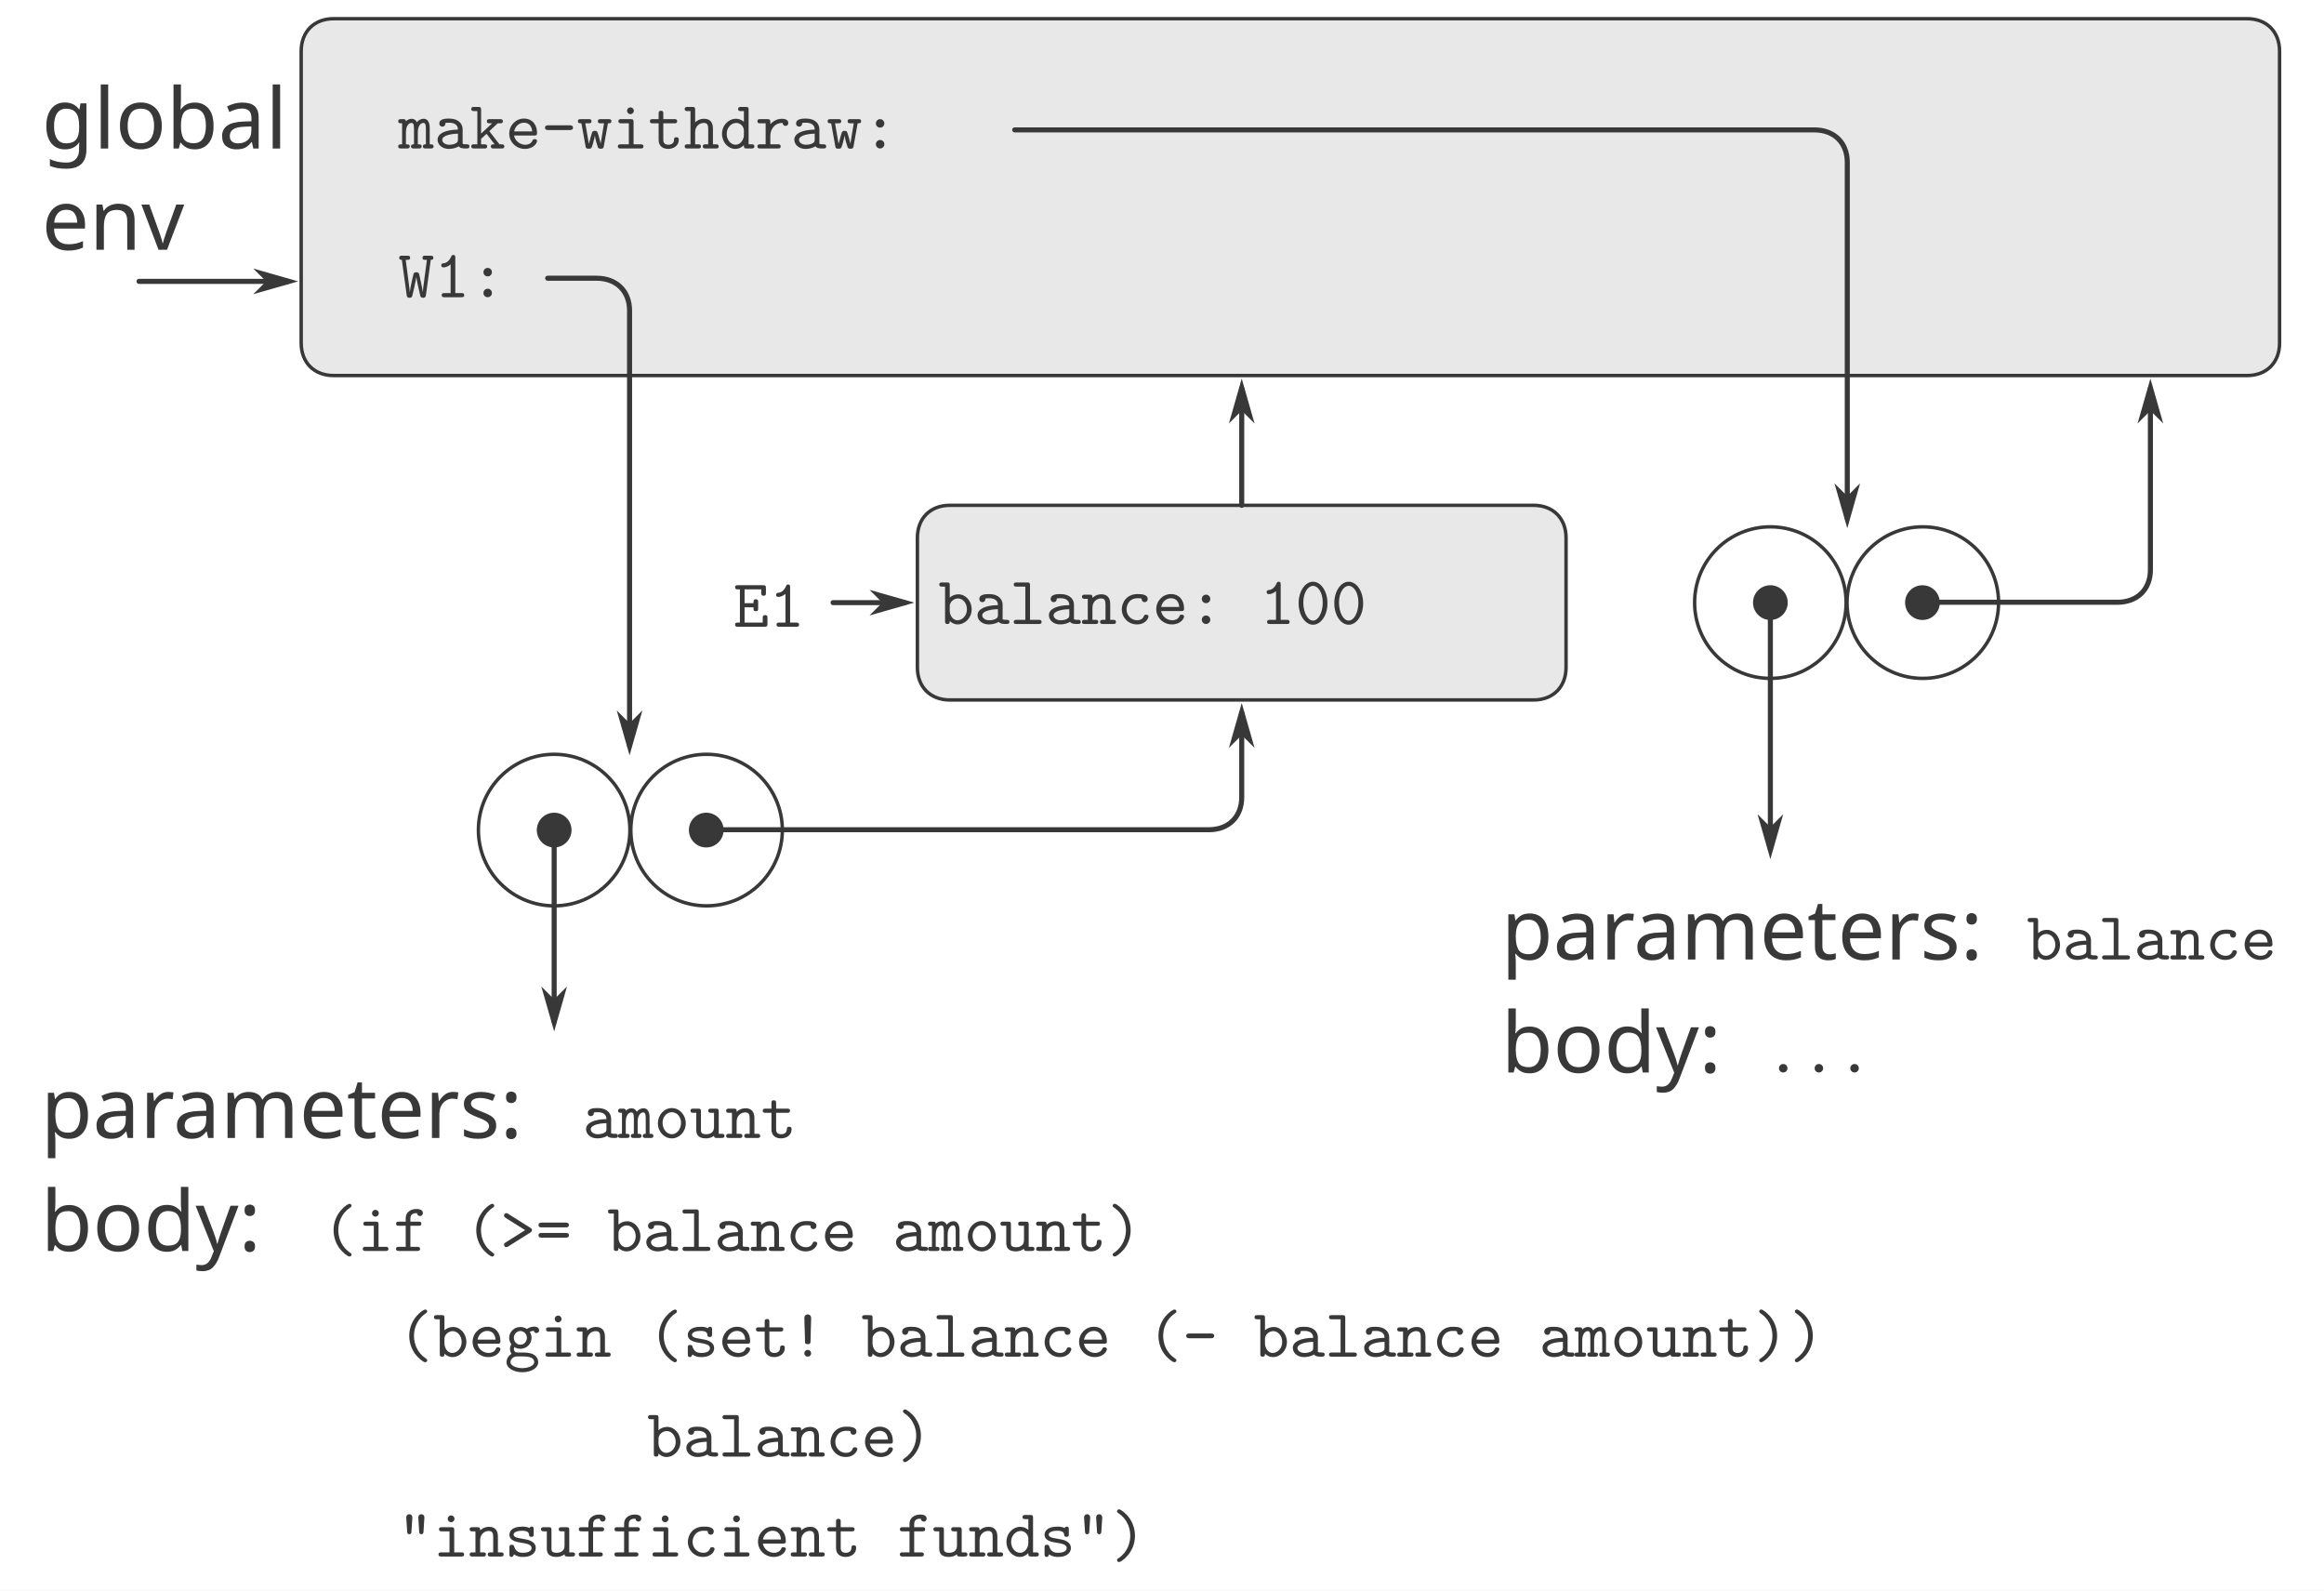
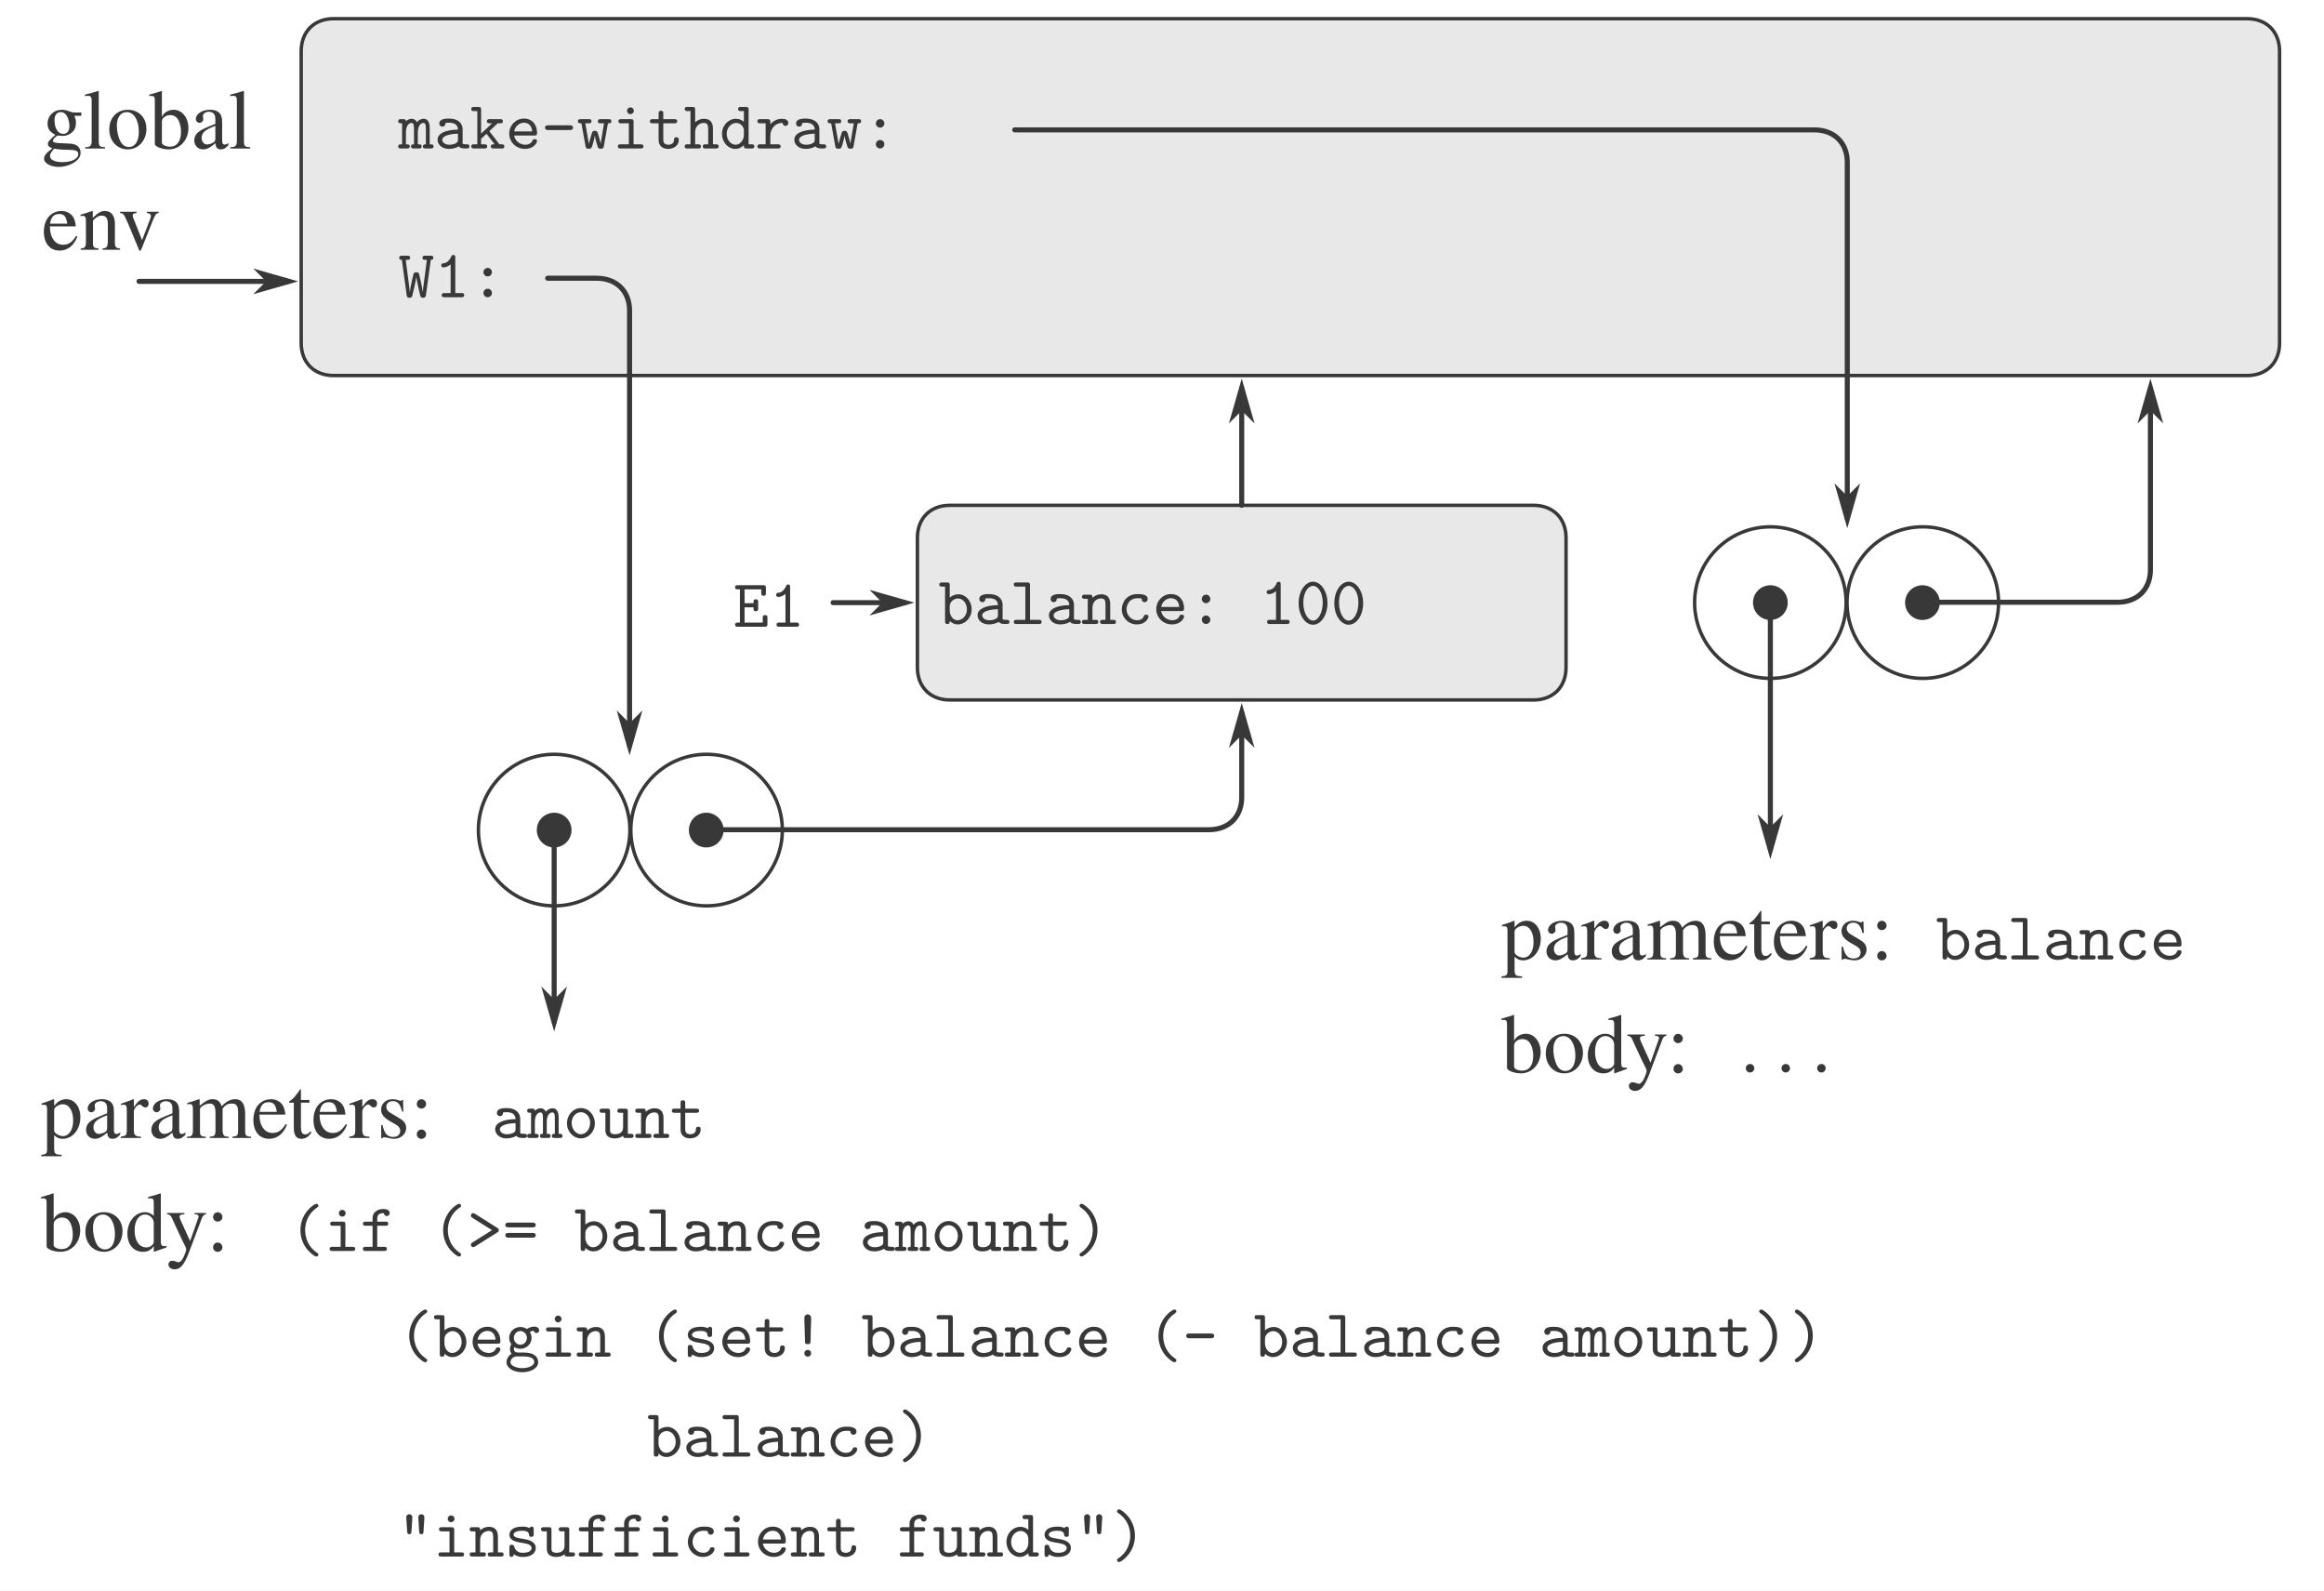
<svg xmlns="http://www.w3.org/2000/svg" preserveAspectRatio="xMinYMin meet" viewBox="0 0 684 468" id="svg4152" style="display:inline" version="1.1">
  <defs id="defs4154">
    <marker refX="0" refY="0" orient="auto" id="Arrow1Mend-6" style="overflow:visible">
      <path d="M 0,0 5,-5 -12.5,0 5,5 0,0 z" transform="matrix(-0.4,0,0,-0.4,-4,0)" id="path3809-6-2" style="fill:#383838;fill-rule:evenodd;stroke:#383838;stroke-width:1pt;marker-start:none" />
    </marker>
    <marker refX="0" refY="0" orient="auto" id="marker5058" style="overflow:visible">
      <path d="M 0,0 5,-5 -12.5,0 5,5 0,0 z" transform="matrix(-0.4,0,0,-0.4,-4,0)" id="path5060" style="fill:#383838;fill-rule:evenodd;stroke:#383838;stroke-width:1pt;marker-start:none" />
    </marker>
    <marker refX="0" refY="0" orient="auto" id="marker5062" style="overflow:visible">
      <path d="M 0,0 5,-5 -12.5,0 5,5 0,0 z" transform="matrix(-0.4,0,0,-0.4,-4,0)" id="path5064" style="fill:#383838;fill-rule:evenodd;stroke:#383838;stroke-width:1pt;marker-start:none" />
    </marker>
    <marker refX="0" refY="0" orient="auto" id="marker5066" style="overflow:visible">
      <path d="M 0,0 5,-5 -12.5,0 5,5 0,0 z" transform="matrix(-0.4,0,0,-0.4,-4,0)" id="path5068" style="fill:#383838;fill-rule:evenodd;stroke:#383838;stroke-width:1pt;marker-start:none" />
    </marker>
    <marker refX="0" refY="0" orient="auto" id="Arrow1Mend" style="overflow:visible">
      <path d="M 0,0 5,-5 -12.5,0 5,5 0,0 z" transform="matrix(-0.4,0,0,-0.4,-4,0)" id="path3809" style="fill:#383838;fill-rule:evenodd;stroke:#383838;stroke-width:1pt;marker-start:none" />
    </marker>
    <marker refX="0" refY="0" orient="auto" id="marker5072" style="overflow:visible">
      <path d="M 0,0 5,-5 -12.5,0 5,5 0,0 z" transform="matrix(-0.4,0,0,-0.4,-4,0)" id="path5074" style="fill:#383838;fill-rule:evenodd;stroke:#383838;stroke-width:1pt;marker-start:none" />
    </marker>
    <marker refX="0" refY="0" orient="auto" id="Arrow1Mend-3" style="overflow:visible">
      <path d="M 0,0 5,-5 -12.5,0 5,5 0,0 z" transform="matrix(-0.4,0,0,-0.4,-4,0)" id="path3809-6" style="fill:#383838;fill-rule:evenodd;stroke:#383838;stroke-width:1pt;marker-start:none" />
    </marker>
    <marker refX="0" refY="0" orient="auto" id="Arrow1Mend-6-4" style="overflow:visible">
      <path d="M 0,0 5,-5 -12.5,0 5,5 0,0 z" transform="matrix(-0.4,0,0,-0.4,-4,0)" id="path3809-6-2-9" style="fill:#383838;fill-rule:evenodd;stroke:#383838;stroke-width:1pt;marker-start:none" />
    </marker>
    <marker refX="0" refY="0" orient="auto" id="Arrow1Mend-4" style="overflow:visible">
      <path d="M 0,0 5,-5 -12.5,0 5,5 0,0 z" transform="matrix(-0.4,0,0,-0.4,-4,0)" id="path3809-68" style="fill:#383838;fill-rule:evenodd;stroke:#383838;stroke-width:1pt;marker-start:none" />
    </marker>
  </defs>
  <rect width="100%" height="100%" fill="white" />
  <g transform="translate(-47.85207,-49.375)" id="layer2" style="display:inline">
    <path d="m 146.044,54.875 563.183,0 c 5.727,0 9.545,3.818 9.545,9.545 l 0,85.909 c 0,5.727 -3.818,9.545 -9.545,9.545 l -563.183,0 c -5.727,0 -9.545,-3.818 -9.545,-9.545 l 0,-85.909 c 0,-5.727 3.818,-9.545 9.545,-9.545 z" id="rect5327" style="fill:#e8e8e8;fill-opacity:1;stroke:#383838;stroke-width:1.015;stroke-linecap:round;stroke-linejoin:round;stroke-miterlimit:4;stroke-opacity:1;stroke-dasharray:none;stroke-dashoffset:0" />
    <path d="m 260.589,293.512 143.012,0 c 5.898,0 9.716,-3.818 9.716,-9.545 l 0,-24.818" id="path3795" style="fill:none;stroke:#383838;stroke-width:1.488;stroke-linecap:round;stroke-linejoin:round;stroke-miterlimit:4;stroke-opacity:1;stroke-dasharray:none;marker-end:url(#Arrow1Mend)" />
    <path d="m 209.044,131.239 14.386,0 c 5.898,0 9.716,3.818 9.716,9.545 l 0,127.909" id="path3795-5" style="fill:none;stroke:#383838;stroke-width:1.488;stroke-linecap:round;stroke-linejoin:round;stroke-miterlimit:4;stroke-opacity:1;stroke-dasharray:none;marker-end:url(#Arrow1Mend)" />
    <path d="m 88.771,132.164 43.909,0" id="path4451" style="fill:none;stroke:#383838;stroke-width:1.488;stroke-linecap:round;stroke-linejoin:round;stroke-miterlimit:4;stroke-opacity:1;stroke-dasharray:none;marker-end:url(#Arrow1Mend-6)" />
    <path d="m 210.953,298.387 0,51.546" id="path4451-5" style="fill:none;stroke:#383838;stroke-width:1.488;stroke-linecap:round;stroke-linejoin:round;stroke-miterlimit:4;stroke-opacity:1;stroke-dasharray:none;marker-end:url(#Arrow1Mend-6)" />
    <path d="m 190,179.862 a 2.5,2.5 0 1 1 -5,0 2.5,2.5 0 1 1 5,0 z" transform="matrix(1.909093,0,0,1.909093,-147.0022,-49.75969)" id="path5407" style="fill:#383838;fill-opacity:1;stroke:#383838;stroke-width:0.354;stroke-linecap:round;stroke-linejoin:round;stroke-miterlimit:4;stroke-opacity:1;stroke-dasharray:none;stroke-dashoffset:0" />
    <path d="m 190,179.862 a 2.5,2.5 0 1 1 -5,0 2.5,2.5 0 1 1 5,0 z" transform="matrix(1.909093,0,0,1.909093,-102.2407,-49.75969)" id="path5407-7" style="fill:#383838;fill-opacity:1;stroke:#383838;stroke-width:0.354;stroke-linecap:round;stroke-linejoin:round;stroke-miterlimit:4;stroke-opacity:1;stroke-dasharray:none;stroke-dashoffset:0" />
    <path d="m 199.171,180.362 a 11.171,11.171 0 1 1 -22.342,0 11.171,11.171 0 1 1 22.342,0 z" transform="matrix(1.99587,0,0,1.99587,-119.4071,-66.36552)" id="path5435-9" style="fill:none;stroke:#383838;stroke-width:0.508;stroke-linecap:round;stroke-linejoin:round;stroke-miterlimit:4;stroke-opacity:1;stroke-dasharray:none;stroke-dashoffset:0" />
    <path d="m 199.171,180.362 a 11.171,11.171 0 1 1 -22.342,0 11.171,11.171 0 1 1 22.342,0 z" transform="matrix(1.99587,0,0,1.99587,-164.2708,-66.36551)" id="path5435-9-6" style="fill:none;stroke:#383838;stroke-width:0.508;stroke-linecap:round;stroke-linejoin:round;stroke-miterlimit:4;stroke-opacity:1;stroke-dasharray:none;stroke-dashoffset:0" />
    <path d="m 327.408,198.057 171.818,0 c 5.727,0 9.545,3.818 9.545,9.545 l 0,38.182 c 0,5.727 -3.818,9.545 -9.545,9.545 l -171.818,0 c -5.727,0 -9.545,-3.818 -9.545,-9.545 l 0,-38.182 c 0,-5.727 3.818,-9.545 9.545,-9.545 z" id="rect5327-2" style="fill:#e8e8e8;fill-opacity:1;stroke:#383838;stroke-width:1.015;stroke-linecap:round;stroke-linejoin:round;stroke-miterlimit:4;stroke-opacity:1;stroke-dasharray:none;stroke-dashoffset:0" />
    <path d="m 293.044,226.693 21,0" id="path4451-8" style="fill:none;stroke:#383838;stroke-width:1.488;stroke-linecap:round;stroke-linejoin:round;stroke-miterlimit:4;stroke-opacity:1;stroke-dasharray:none;marker-end:url(#Arrow1Mend-6)" />
    <path d="m 413.317,198.057 0,-34.364" id="path4451-8-3" style="fill:none;stroke:#383838;stroke-width:1.488;stroke-linecap:round;stroke-linejoin:round;stroke-miterlimit:4;stroke-opacity:1;stroke-dasharray:none;marker-end:url(#Arrow1Mend-6)" />
    <path d="m 346.498,87.593 235.33,0 c 5.898,0 9.716,3.818 9.716,9.545 l 0,104.737" id="path3795-5-0-1" style="fill:none;stroke:#383838;stroke-width:1.488;stroke-linecap:round;stroke-linejoin:round;stroke-miterlimit:4;stroke-opacity:1;stroke-dasharray:none;marker-end:url(#Arrow1Mend)" />
    <path d="m 618.544,226.581 52.5,0 c 5.898,0 9.716,-3.818 9.716,-9.545 l 0,-53.343" id="path3795-7" style="fill:none;stroke:#383838;stroke-width:1.488;stroke-linecap:round;stroke-linejoin:round;stroke-miterlimit:4;stroke-opacity:1;stroke-dasharray:none;marker-end:url(#Arrow1Mend)" />
    <path d="m 568.908,231.456 0,67.783" id="path4451-5-3" style="fill:none;stroke:#383838;stroke-width:1.488;stroke-linecap:round;stroke-linejoin:round;stroke-miterlimit:4;stroke-opacity:1;stroke-dasharray:none;marker-end:url(#Arrow1Mend-6)" />
    <path d="m 190,179.862 a 2.5,2.5 0 1 1 -5,0 2.5,2.5 0 1 1 5,0 z" transform="matrix(1.909093,0,0,1.909093,210.9529,-116.6899)" id="path5407-5" style="fill:#383838;fill-opacity:1;stroke:#383838;stroke-width:0.354;stroke-linecap:round;stroke-linejoin:round;stroke-miterlimit:4;stroke-opacity:1;stroke-dasharray:none;stroke-dashoffset:0" />
    <path d="m 190,179.862 a 2.5,2.5 0 1 1 -5,0 2.5,2.5 0 1 1 5,0 z" transform="matrix(1.909093,0,0,1.909093,255.7143,-116.6899)" id="path5407-7-5" style="fill:#383838;fill-opacity:1;stroke:#383838;stroke-width:0.354;stroke-linecap:round;stroke-linejoin:round;stroke-miterlimit:4;stroke-opacity:1;stroke-dasharray:none;stroke-dashoffset:0" />
    <path d="m 199.171,180.362 a 11.171,11.171 0 1 1 -22.342,0 11.171,11.171 0 1 1 22.342,0 z" transform="matrix(1.99587,0,0,1.99587,238.548,-133.2958)" id="path5435-9-4" style="fill:none;stroke:#383838;stroke-width:0.508;stroke-linecap:round;stroke-linejoin:round;stroke-miterlimit:4;stroke-opacity:1;stroke-dasharray:none;stroke-dashoffset:0" />
    <path d="m 199.171,180.362 a 11.171,11.171 0 1 1 -22.342,0 11.171,11.171 0 1 1 22.342,0 z" transform="matrix(1.99587,0,0,1.99587,193.6843,-133.2958)" id="path5435-9-6-0" style="fill:none;stroke:#383838;stroke-width:0.508;stroke-linecap:round;stroke-linejoin:round;stroke-miterlimit:4;stroke-opacity:1;stroke-dasharray:none;stroke-dashoffset:0" />
  </g>
  <g transform="translate(-47.85207,-49.375)" id="layer3" style="display:inline">
    <text x="263.684" y="233.784" id="text6301" xml:space="preserve" style="font-size:20px;font-style:normal;font-variant:normal;font-weight:normal;font-stretch:normal;text-align:start;line-height:125%;letter-spacing:0px;word-spacing:0px;text-anchor:start;fill:#383838;fill-opacity:1;stroke:none;font-family:Latin Modern Mono;-inkscape-font-specification:Latin Modern Mono">
      <tspan x="263.684" y="233.784" id="tspan6303">E1</tspan>
    </text>
    <text x="165.135" y="93.057" id="text5493" xml:space="preserve" style="font-size:20px;font-style:normal;font-variant:normal;font-weight:normal;font-stretch:normal;text-align:start;line-height:125%;letter-spacing:0px;word-spacing:0px;text-anchor:start;fill:#383838;fill-opacity:1;stroke:none;font-family:Latin Modern Mono;-inkscape-font-specification:Latin Modern Mono">
      <tspan x="165.135" y="93.057" id="tspan5495">make-withdraw:</tspan>
    </text>
    <text x="165.135" y="136.83" id="text5473" xml:space="preserve" style="font-size:20px;font-style:normal;font-variant:normal;font-weight:normal;font-stretch:normal;text-align:start;line-height:125%;letter-spacing:0px;word-spacing:0px;text-anchor:start;fill:#383838;fill-opacity:1;stroke:none;font-family:Latin Modern Mono;-inkscape-font-specification:Latin Modern Mono">
      <tspan x="165.135" y="136.83" id="tspan5475">W1:</tspan>
    </text>
    <text x="60.134" y="93.076" id="text5477" xml:space="preserve" style="font-size:20px;font-style:normal;font-variant:normal;font-weight:normal;font-stretch:normal;text-align:start;line-height:120%;letter-spacing:0px;word-spacing:0px;text-anchor:start;fill:#383838;fill-opacity:1;stroke:none;font-family:Latin Modern Mono;-inkscape-font-specification:Latin Modern Mono">
-       <tspan x="60.134" y="93.076" id="tspan5479" style="font-size:24.818px;font-style:normal;font-variant:normal;font-weight:normal;font-stretch:normal;line-height:120%;font-family:Linux Biolinum O;-inkscape-font-specification:Linux Biolinum O">global</tspan>
-       <tspan x="60.134" y="122.858" id="tspan5507" style="font-size:24.818px;font-style:normal;font-variant:normal;font-weight:normal;font-stretch:normal;line-height:120%;font-family:Linux Biolinum O;-inkscape-font-specification:Linux Biolinum O">env</tspan>
+       <tspan x="60.134" y="93.076" id="tspan5479" style="font-size:24.818px;font-style:normal;font-variant:normal;font-weight:normal;font-stretch:normal;line-height:120%;font-family:Times;-inkscape-font-specification:Times">global</tspan>
+       <tspan x="60.134" y="122.858" id="tspan5507" style="font-size:24.818px;font-style:normal;font-variant:normal;font-weight:normal;font-stretch:normal;line-height:120%;font-family:Times;-inkscape-font-specification:Times">env</tspan>
    </text>
    <text x="413.317" y="232.973" id="text6297" xml:space="preserve" style="font-size:20px;font-style:normal;font-variant:normal;font-weight:normal;font-stretch:normal;text-align:center;line-height:125%;letter-spacing:0px;word-spacing:0px;text-anchor:middle;fill:#383838;fill-opacity:1;stroke:none;font-family:Latin Modern Mono;-inkscape-font-specification:Latin Modern Mono">
      <tspan x="413.317" y="232.973" id="tspan6299">balance: 100</tspan>
    </text>
-     <text x="489.681" y="331.694" id="text5497-1" xml:space="preserve" style="font-size:24.818px;font-style:normal;font-variant:normal;font-weight:normal;font-stretch:normal;text-align:start;line-height:120%;letter-spacing:0px;word-spacing:0px;text-anchor:start;fill:#383838;fill-opacity:1;stroke:none;font-family:Linux Biolinum O;-inkscape-font-specification:Sans">
+     <text x="489.681" y="331.694" id="text5497-1" xml:space="preserve" style="font-size:24.818px;font-style:normal;font-variant:normal;font-weight:normal;font-stretch:normal;text-align:start;line-height:120%;letter-spacing:0px;word-spacing:0px;text-anchor:start;fill:#383838;fill-opacity:1;stroke:none;font-family:Times;-inkscape-font-specification:Sans">
      <tspan x="489.681" y="331.694" id="tspan5499-5" style="line-height:120%">parameters:  <tspan id="tspan5505" style="font-size:20px;font-style:normal;font-variant:normal;font-weight:normal;font-stretch:normal;line-height:120%;font-family:Latin Modern Mono;-inkscape-font-specification:Latin Modern Mono">balance</tspan>
      </tspan>
      <tspan x="489.681" y="364.942" id="tspan5501-8" style="line-height:120%">body:  <tspan id="tspan5503-8" style="font-size:20px;font-style:normal;font-variant:normal;font-weight:normal;font-stretch:normal;line-height:120%;font-family:Latin Modern Mono;-inkscape-font-specification:Latin Modern Mono">...</tspan>
      </tspan>
    </text>
-     <text x="59.852" y="384.203" id="text5497" xml:space="preserve" style="font-size:24.818px;font-style:normal;font-variant:normal;font-weight:normal;font-stretch:normal;text-align:start;line-height:120%;letter-spacing:0px;word-spacing:0px;text-anchor:start;fill:#383838;fill-opacity:1;stroke:none;font-family:Linux Biolinum O;-inkscape-font-specification:Sans">
+     <text x="59.852" y="384.203" id="text5497" xml:space="preserve" style="font-size:24.818px;font-style:normal;font-variant:normal;font-weight:normal;font-stretch:normal;text-align:start;line-height:120%;letter-spacing:0px;word-spacing:0px;text-anchor:start;fill:#383838;fill-opacity:1;stroke:none;font-family:Times;-inkscape-font-specification:Sans">
      <tspan x="59.852" y="384.203" id="tspan5499" style="line-height:120%">parameters:  <tspan dx="4.773" id="tspan5868" style="font-size:20px;font-style:normal;font-variant:normal;font-weight:normal;font-stretch:normal;line-height:120%;font-family:Latin Modern Mono;-inkscape-font-specification:Latin Modern Mono">amount</tspan>
      </tspan>
      <tspan x="59.852" y="417.451" id="tspan5501" xml:space="preserve" style="line-height:120%">body:  <tspan dx="4.964" id="tspan5503" xml:space="preserve" style="font-size:20px;font-style:normal;font-variant:normal;font-weight:normal;font-stretch:normal;line-height:120%;font-family:Latin Modern Mono;-inkscape-font-specification:Latin Modern Mono">(if (&gt;= balance amount)</tspan>
      </tspan>
      <tspan x="59.852" y="448.555" id="tspan5910" xml:space="preserve" style="font-size:20px;font-style:normal;font-variant:normal;font-weight:normal;font-stretch:normal;line-height:140%;font-family:Latin Modern Mono;-inkscape-font-specification:Latin Modern Mono">          (begin (set! balance (- balance amount))</tspan>
      <tspan x="59.852" y="477.955" id="tspan5912" xml:space="preserve" style="font-size:20px;font-style:normal;font-variant:normal;font-weight:normal;font-stretch:normal;line-height:140%;font-family:Latin Modern Mono;-inkscape-font-specification:Latin Modern Mono">                 balance)</tspan>
      <tspan x="59.852" y="507.355" id="tspan5914" xml:space="preserve" style="font-size:20px;font-style:normal;font-variant:normal;font-weight:normal;font-stretch:normal;line-height:140%;font-family:Latin Modern Mono;-inkscape-font-specification:Latin Modern Mono">          "insufficient funds")</tspan>
    </text>
  </g>
</svg>
